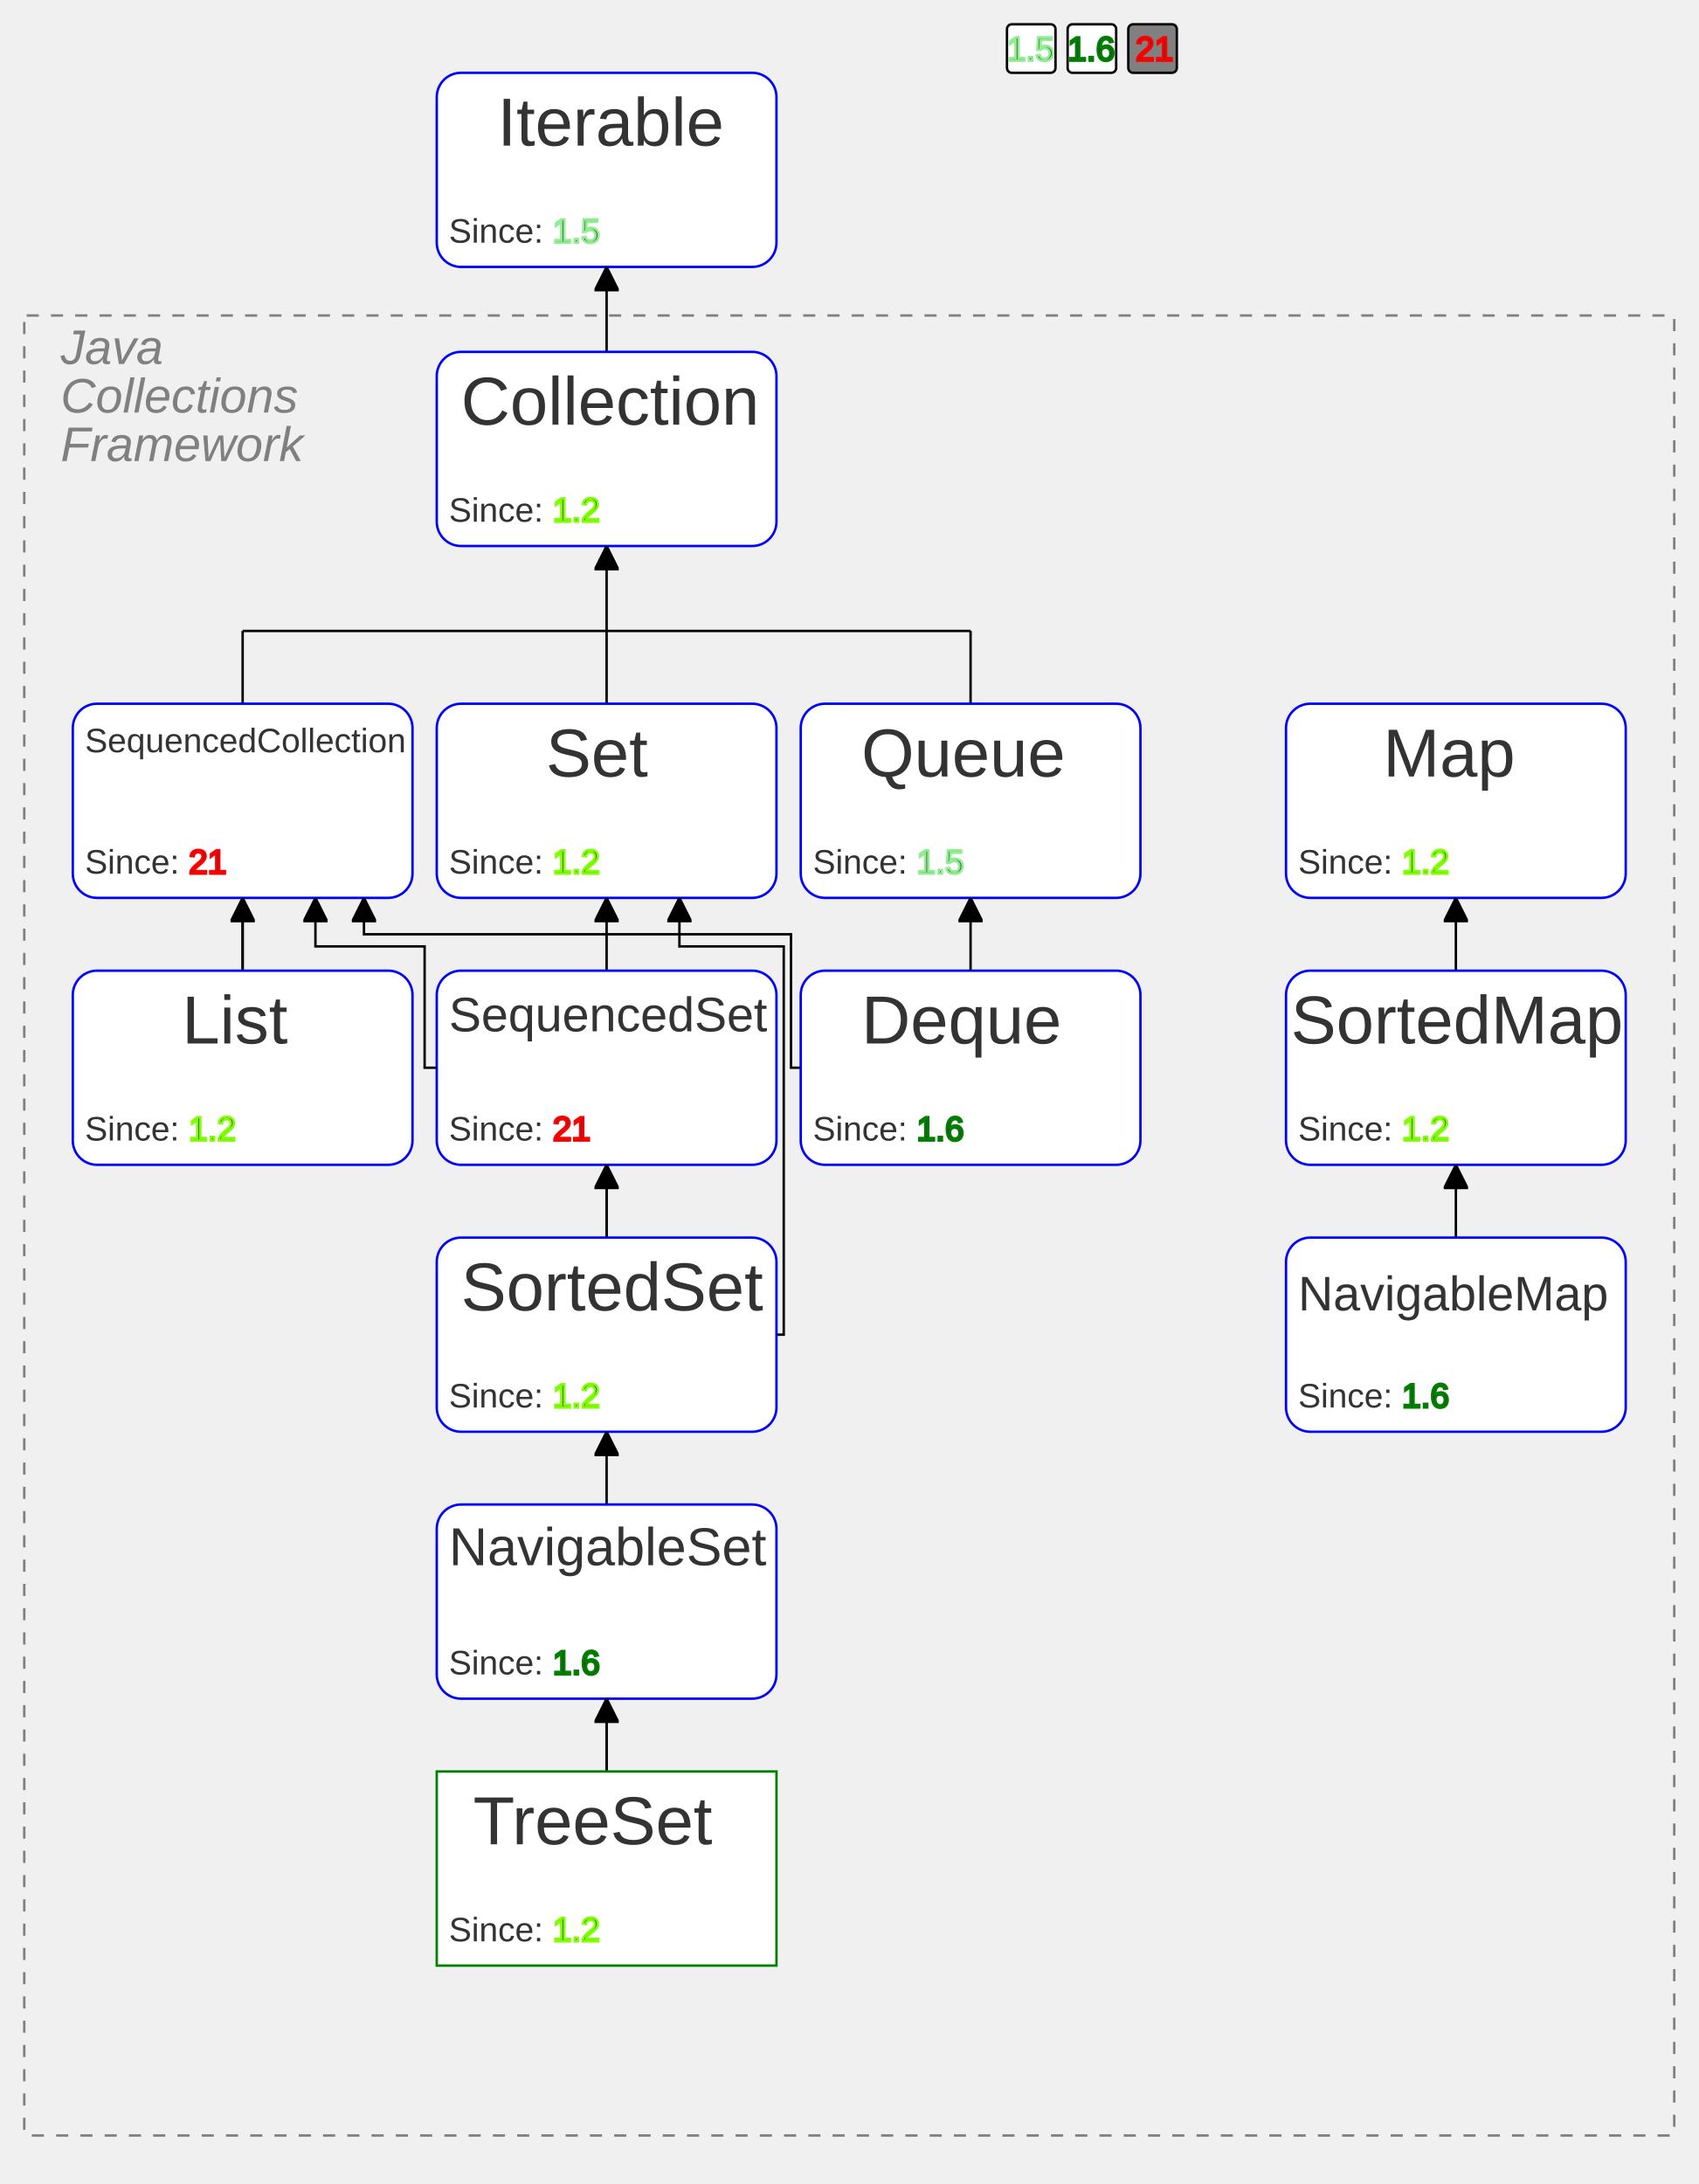
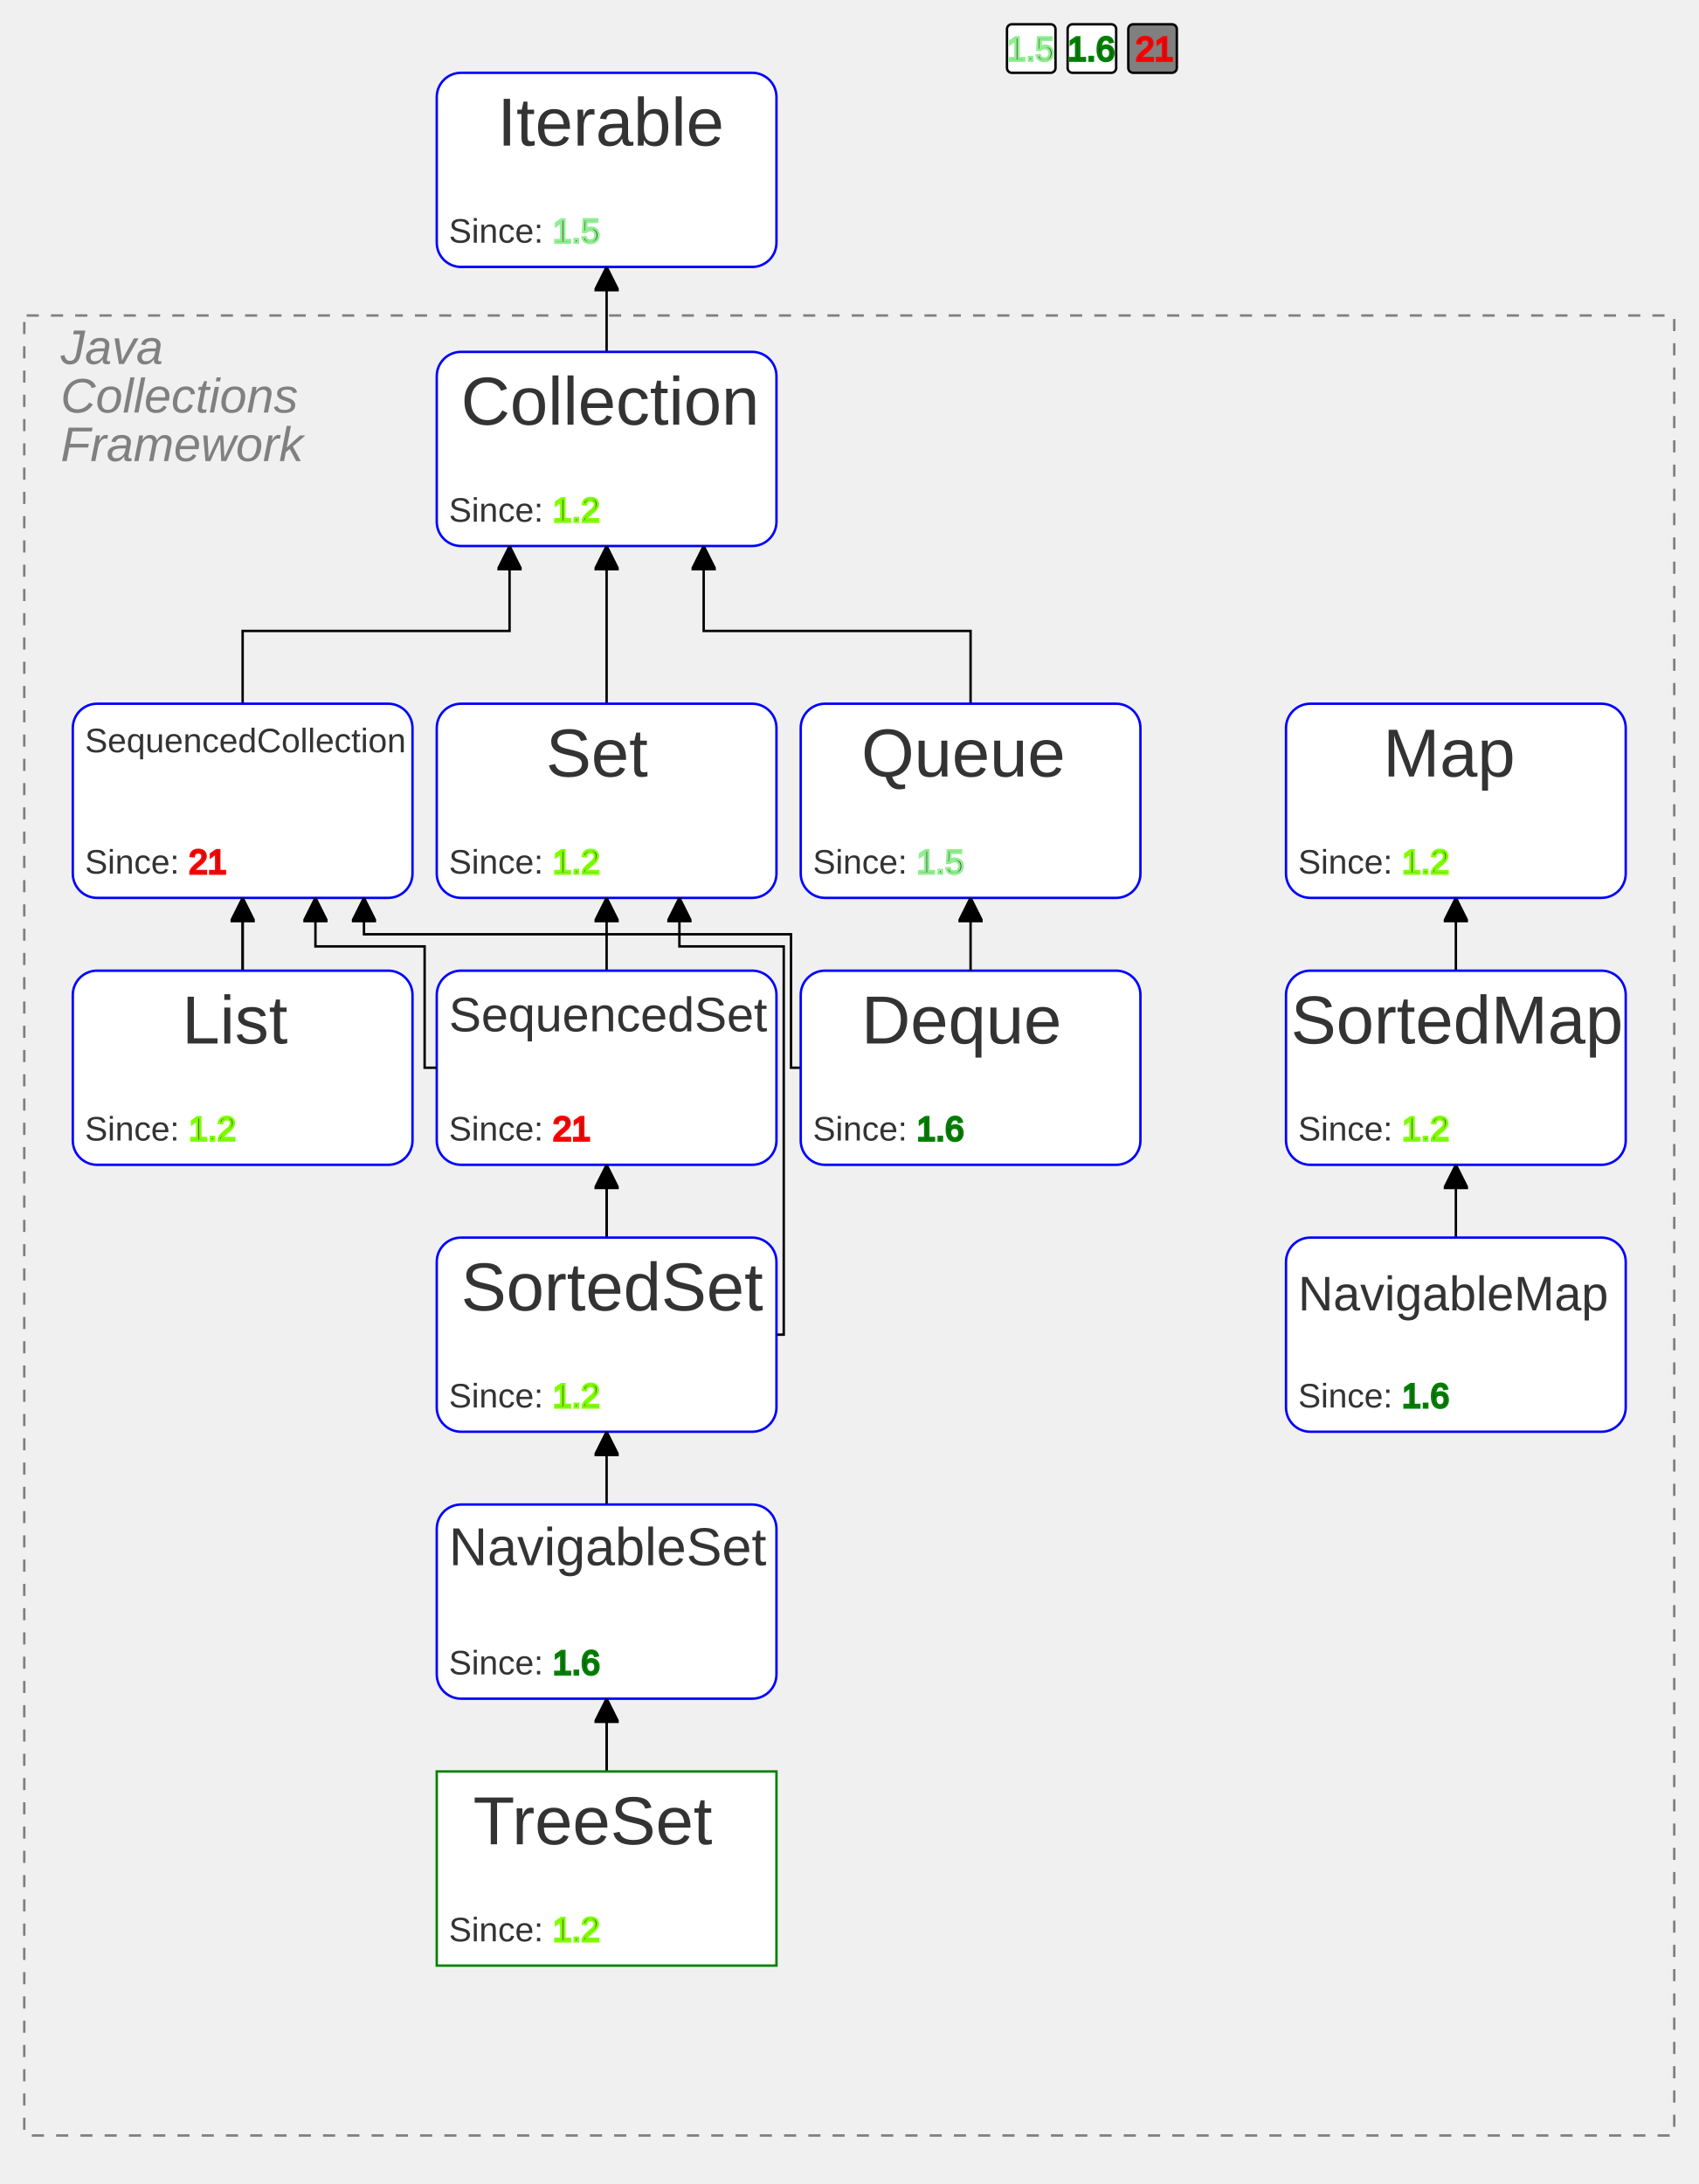
<svg xmlns="http://www.w3.org/2000/svg" viewBox="0 0 700 900">
  <defs>
    <style>
      .rect, .interface, .class {
        width: 140px;
        height: 80px;
      }
      .interface {
        rx:10;
        fill: white;
        stroke: blue;
      }
      .class {
        fill: white;
        stroke: green;
      }
      .line {
        stroke: black;
        stroke-width:1;
        fill: none;
      }
      .marker {
        fill: black
      }
      .arrow {
        marker-end:url(#arrow);
      }
      .text, .text14, .text20, .text22 {
        white-space: pre;
        fill: rgb(51,51,51);
        font-family: Arial, sans-serif;
      }
      .text {font-size: 28px;}
      .text14 {font-size: 14px;}
      .text20 {font-size: 20px;}
      .text22 {font-size: 22px;}

      .java2color  {stroke: chartreuse}
      .java5color  {stroke: lightgreen}
      .java6color  {stroke: green}
      .java21color {stroke: red}

      .javaSwitcherRect {
        width: 20px;
        height: 20px;
        fill: white;
        stroke: black;
        rx: 2
      }
      .javaSwitcherSelected {
        fill: gray;
      }
      .javaSwitcher {
        cursor: pointer;
        user-select: none;
      }
    </style>
    <marker id="arrow" markerWidth="10" markerHeight="10" refX="5" refY="5" orient="auto">
      <path d="M 0,0 10,5 0,10 Z" class="line marker" />
    </marker>
  </defs>
  <rect id="JCF" x="10" y="130" width="680" height="750" rx="1" ry="1" style="fill: none; stroke: grey; stroke-dasharray:5,5" />
  <text style="white-space: pre; fill: grey; font-family: Arial, sans-serif; font-size: 20px; font-style: italic">
    <tspan x="25" y="150">Java</tspan>
    <tspan x="25" y="170">Collections</tspan>
    <tspan x="25" y="190">Framework</tspan>
  </text>
  <rect x="415" y="10" id="java5Rect" class="javaSwitcherRect" />
  <text x="415" y="25" id="java5" class="text text14 java5color javaSwitcher">1.5</text>
  <rect x="440" y="10" id="java6Rect" class="javaSwitcherRect" />
  <text x="440" y="25" id="java6" class="text text14 java6color javaSwitcher">1.6</text>
  <rect x="465" y="10" id="java21Rect" class="javaSwitcherRect javaSwitcherSelected" />
  <text x="468" y="25" id="java21" class="text text14 java21color javaSwitcher">21</text>
  <rect x="180" y="30" class="interface" />
  <text x="205" y="60" class="text">Iterable</text>
  <text x="185" y="100" class="text14">Since: <tspan class="java5color">1.5</tspan>
  </text>
  <line x1="250" y1="145" x2="250" y2="115" class="line arrow" />
  <rect x="180" y="145" class="interface" />
  <text x="190" y="175" class="text">Collection</text>
  <text x="185" y="215" class="text14">Since: <tspan class="java2color">1.2</tspan>
  </text>
-   <line x1="250" y1="260" x2="250" y2="230" class="line arrow" />
-   <line x1="100" y1="260" x2="400" y2="260" class="line" />
-   <line x1="250" y1="290" x2="250" y2="260" class="line" />
-   <line x1="100" y1="400" x2="100" y2="260" class="line" id="CollectionToList" />
-   <line x1="400" y1="290" x2="400" y2="260" class="line" />
+   <polyline points="100,400 100,260 210,260 210,230" class="line arrow" id="ListToCollection" />
  <g class="java21">
    <rect x="30" y="290" class="interface" />
    <text x="35" y="310" class="text14">SequencedCollection</text>
    <text x="35" y="360" class="text14">Since: <tspan class="java21color">21</tspan>
    </text>
    <line x1="100" y1="400" x2="100" y2="375" class="line arrow" />
  </g>
  <rect x="30" y="400" class="interface" />
  <text x="75" y="430" class="text">List</text>
  <text x="35" y="470" class="text14">Since: <tspan class="java2color">1.2</tspan>
  </text>
+   <line x1="250" y1="290" x2="250" y2="230" class="line arrow" />
  <rect x="180" y="290" class="interface" />
  <text x="225" y="320" class="text">Set</text>
  <text x="185" y="360" class="text14">Since: <tspan class="java2color">1.2</tspan>
  </text>
  <line x1="250" y1="510" x2="250" y2="375" class="line arrow" />
  <g class="java21">
    <rect x="180" y="400" class="interface" />
    <text x="185" y="425" class="text20">SequencedSet</text>
    <text x="185" y="470" class="text14">Since: <tspan class="java21color">21</tspan>
    </text>
-     <polyline points="180,440 175,440 175,390 130,390 130,375" class="line arrow" />
-     <polyline points="320,550 323,550 323,390 280,390 280,375" class="line arrow" id="sortedSetToSet" />
-     <polyline points="330,440 326,440 326,385 150,385 150,375" class="line arrow" id="dequeToThis" />
+     <polyline points="180,440 175,440 175,390 130,390 130,375" class="line arrow" id="SStoSC" />
+     <polyline points="320,550 323,550 323,390 280,390 280,375" class="line arrow" id="SortedSetToSet" />
+     <polyline points="330,440 326,440 326,385 150,385 150,375" class="line arrow" id="DequeToSC" />
    <line x1="250" y1="510" x2="250" y2="485" class="line arrow" />
  </g>
  <rect x="180" y="510" class="interface" />
  <text x="190" y="540" class="text">SortedSet</text>
  <text x="185" y="580" class="text14">Since: <tspan class="java2color">1.2</tspan>
  </text>
  <line x1="250" y1="730" x2="250" y2="595" class="line arrow" />
  <g class="java6">
    <rect x="180" y="620" class="interface" />
    <text x="185" y="645" class="text22">NavigableSet</text>
    <text x="185" y="690" class="text14">Since: <tspan class="java6color">1.6</tspan>
    </text>
    <line x1="250" y1="730" x2="250" y2="705" class="line arrow" />
  </g>
  <rect x="180" y="730" class="class" />
  <text x="195" y="760" class="text">TreeSet</text>
  <text x="185" y="800" class="text14">Since: <tspan class="java2color">1.2</tspan>
  </text>
+   <polyline points="400,290 400,260 290,260 290,230" class="line arrow" id="QueueToCollection" />
  <rect x="330" y="290" class="interface" />
  <text x="355" y="320" class="text">Queue</text>
  <text x="335" y="360" class="text14">Since: <tspan class="java5color">1.5</tspan>
  </text>
  <g class="java6">
    <rect x="330" y="400" class="interface" />
    <text x="355" y="430" class="text">Deque</text>
    <text x="335" y="470" class="text14">Since: <tspan class="java6color">1.6</tspan>
    </text>
    <line x1="400" y1="400" x2="400" y2="375" class="line arrow" />
  </g>
  <rect x="530" y="290" class="interface" />
  <text x="570" y="320" class="text">Map</text>
  <text x="535" y="360" class="text14">Since: <tspan class="java2color">1.2</tspan>
  </text>
  <line x1="600" y1="400" x2="600" y2="375" class="line arrow" />
  <rect x="530" y="400" class="interface" />
  <text x="532" y="430" class="text">SortedMap</text>
  <text x="535" y="470" class="text14">Since: <tspan class="java2color">1.2</tspan>
  </text>
  <g class="java6">
    <line x1="600" y1="510" x2="600" y2="485" class="line arrow" />
    <rect x="530" y="510" class="interface" />
    <text x="535" y="540" class="text20">NavigableMap</text>
    <text x="535" y="580" class="text14">Since: <tspan class="java6color">1.6</tspan>
    </text>
  </g>
</svg>
